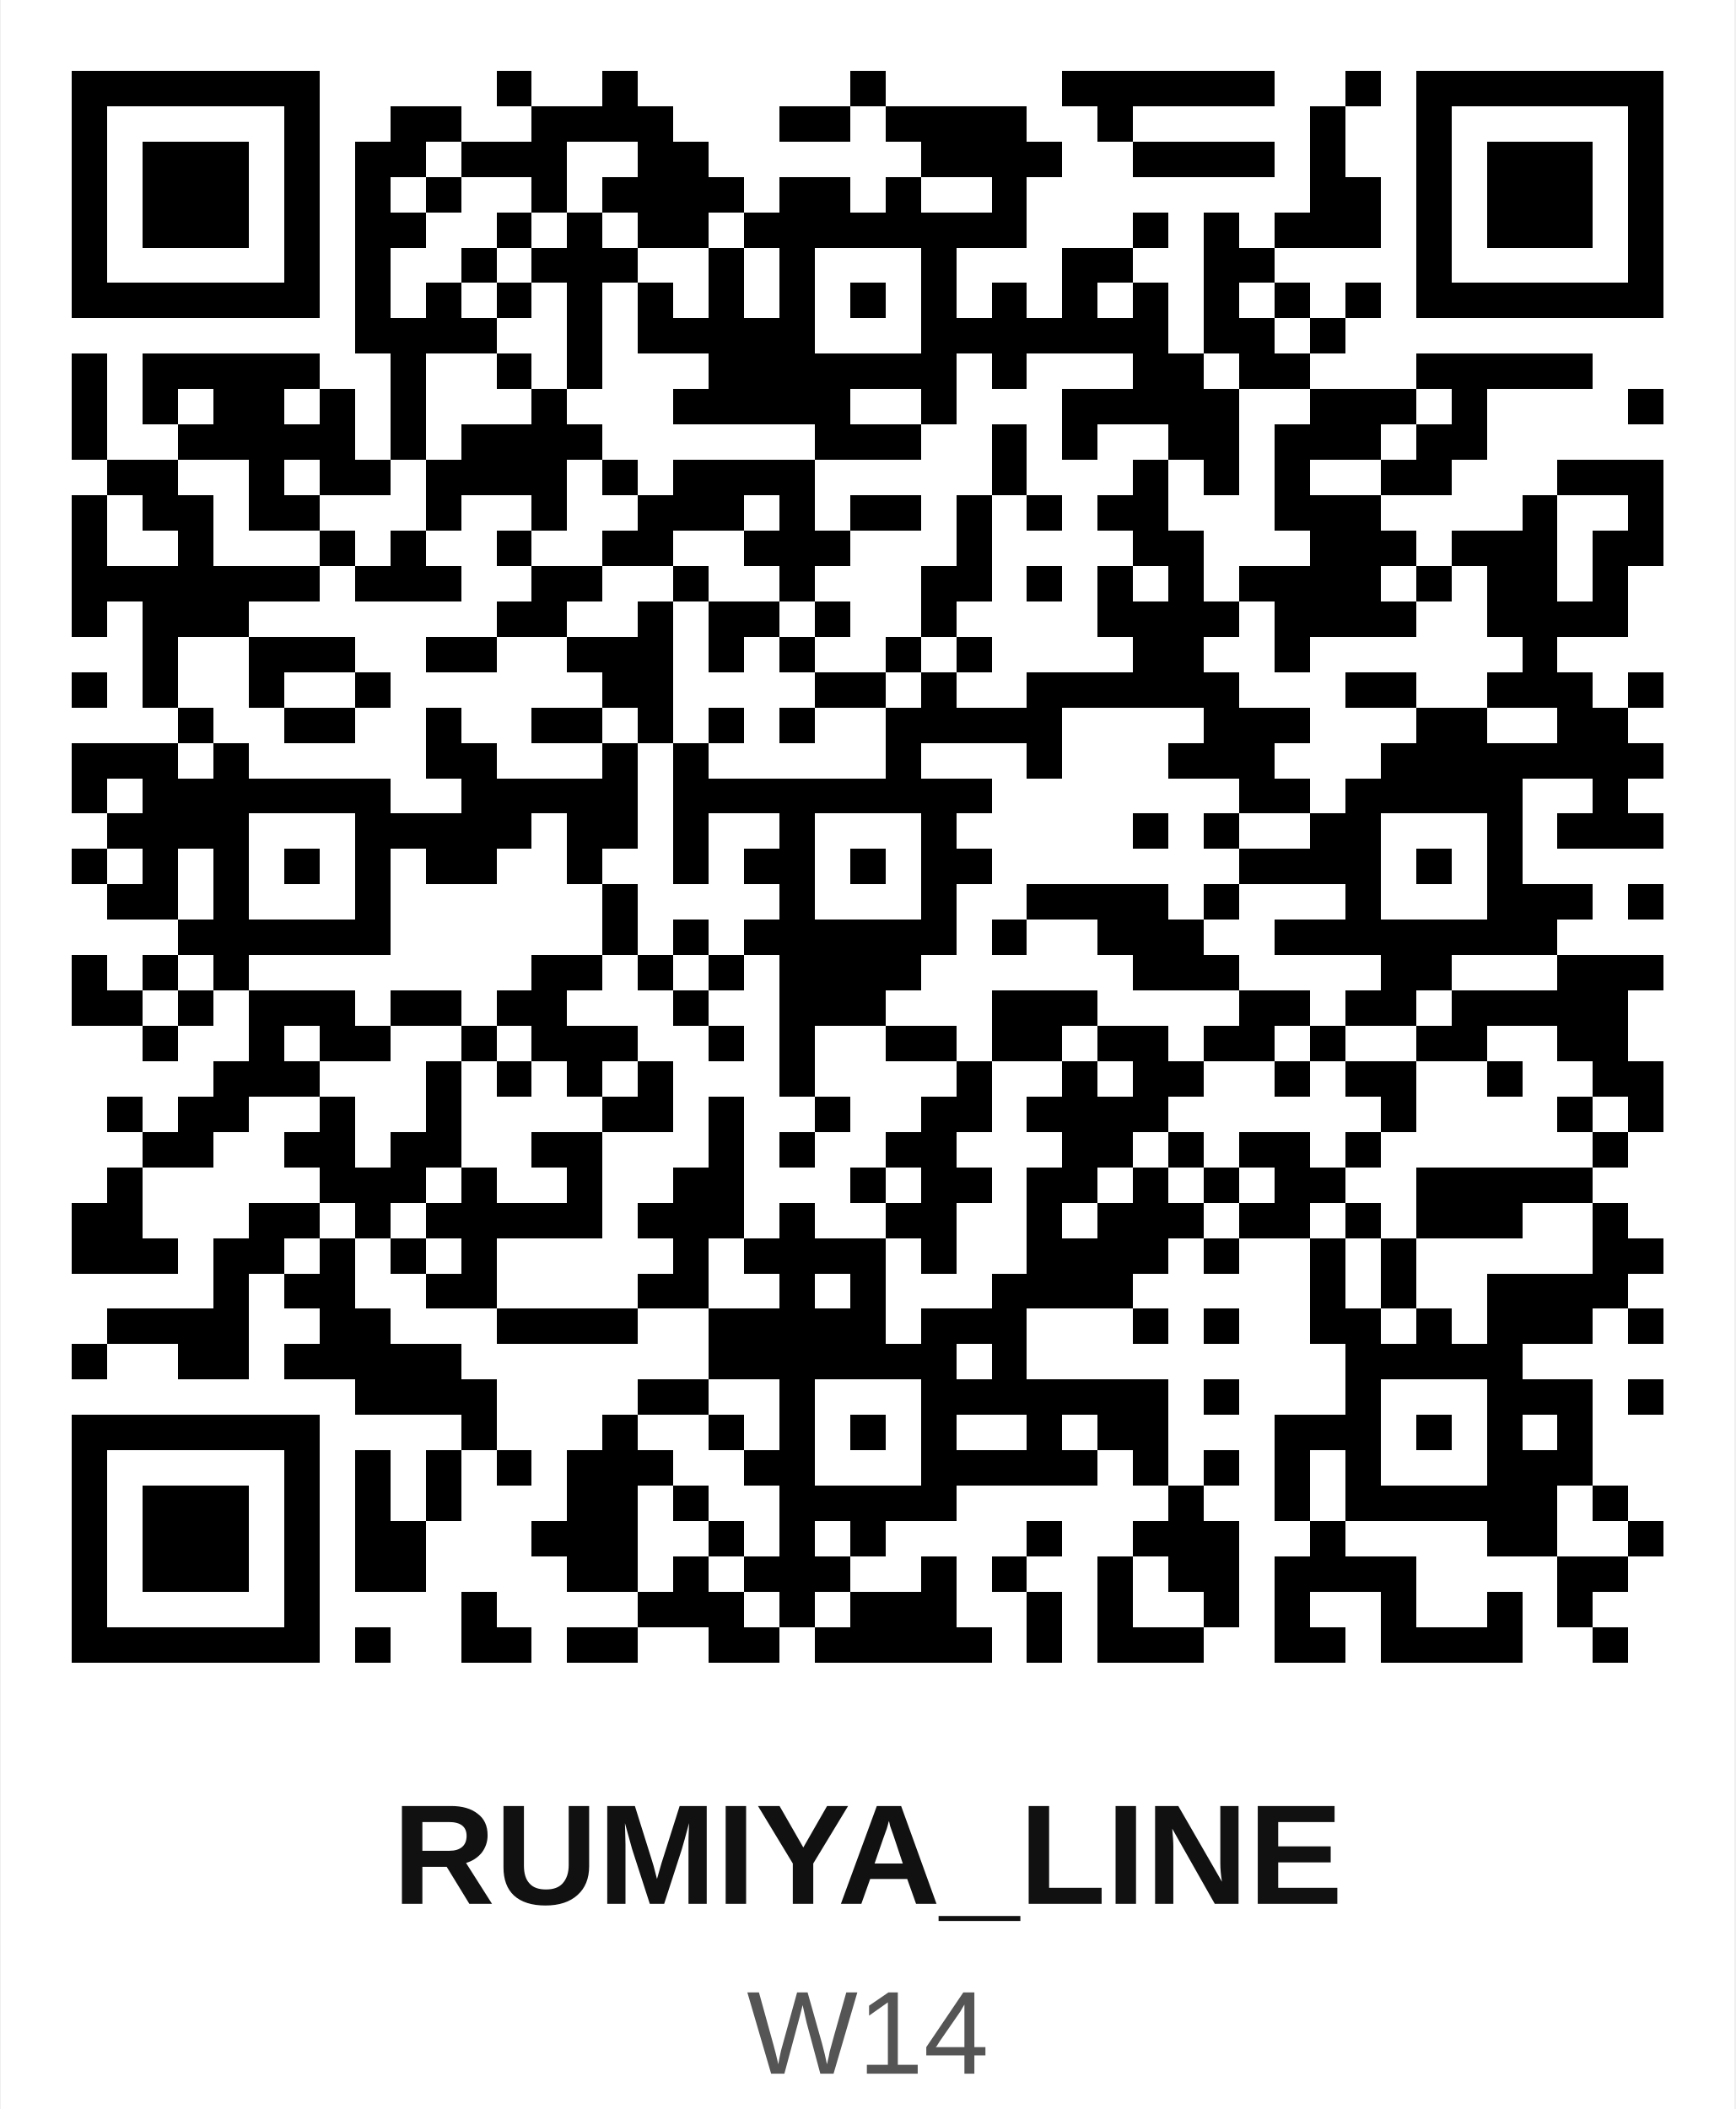
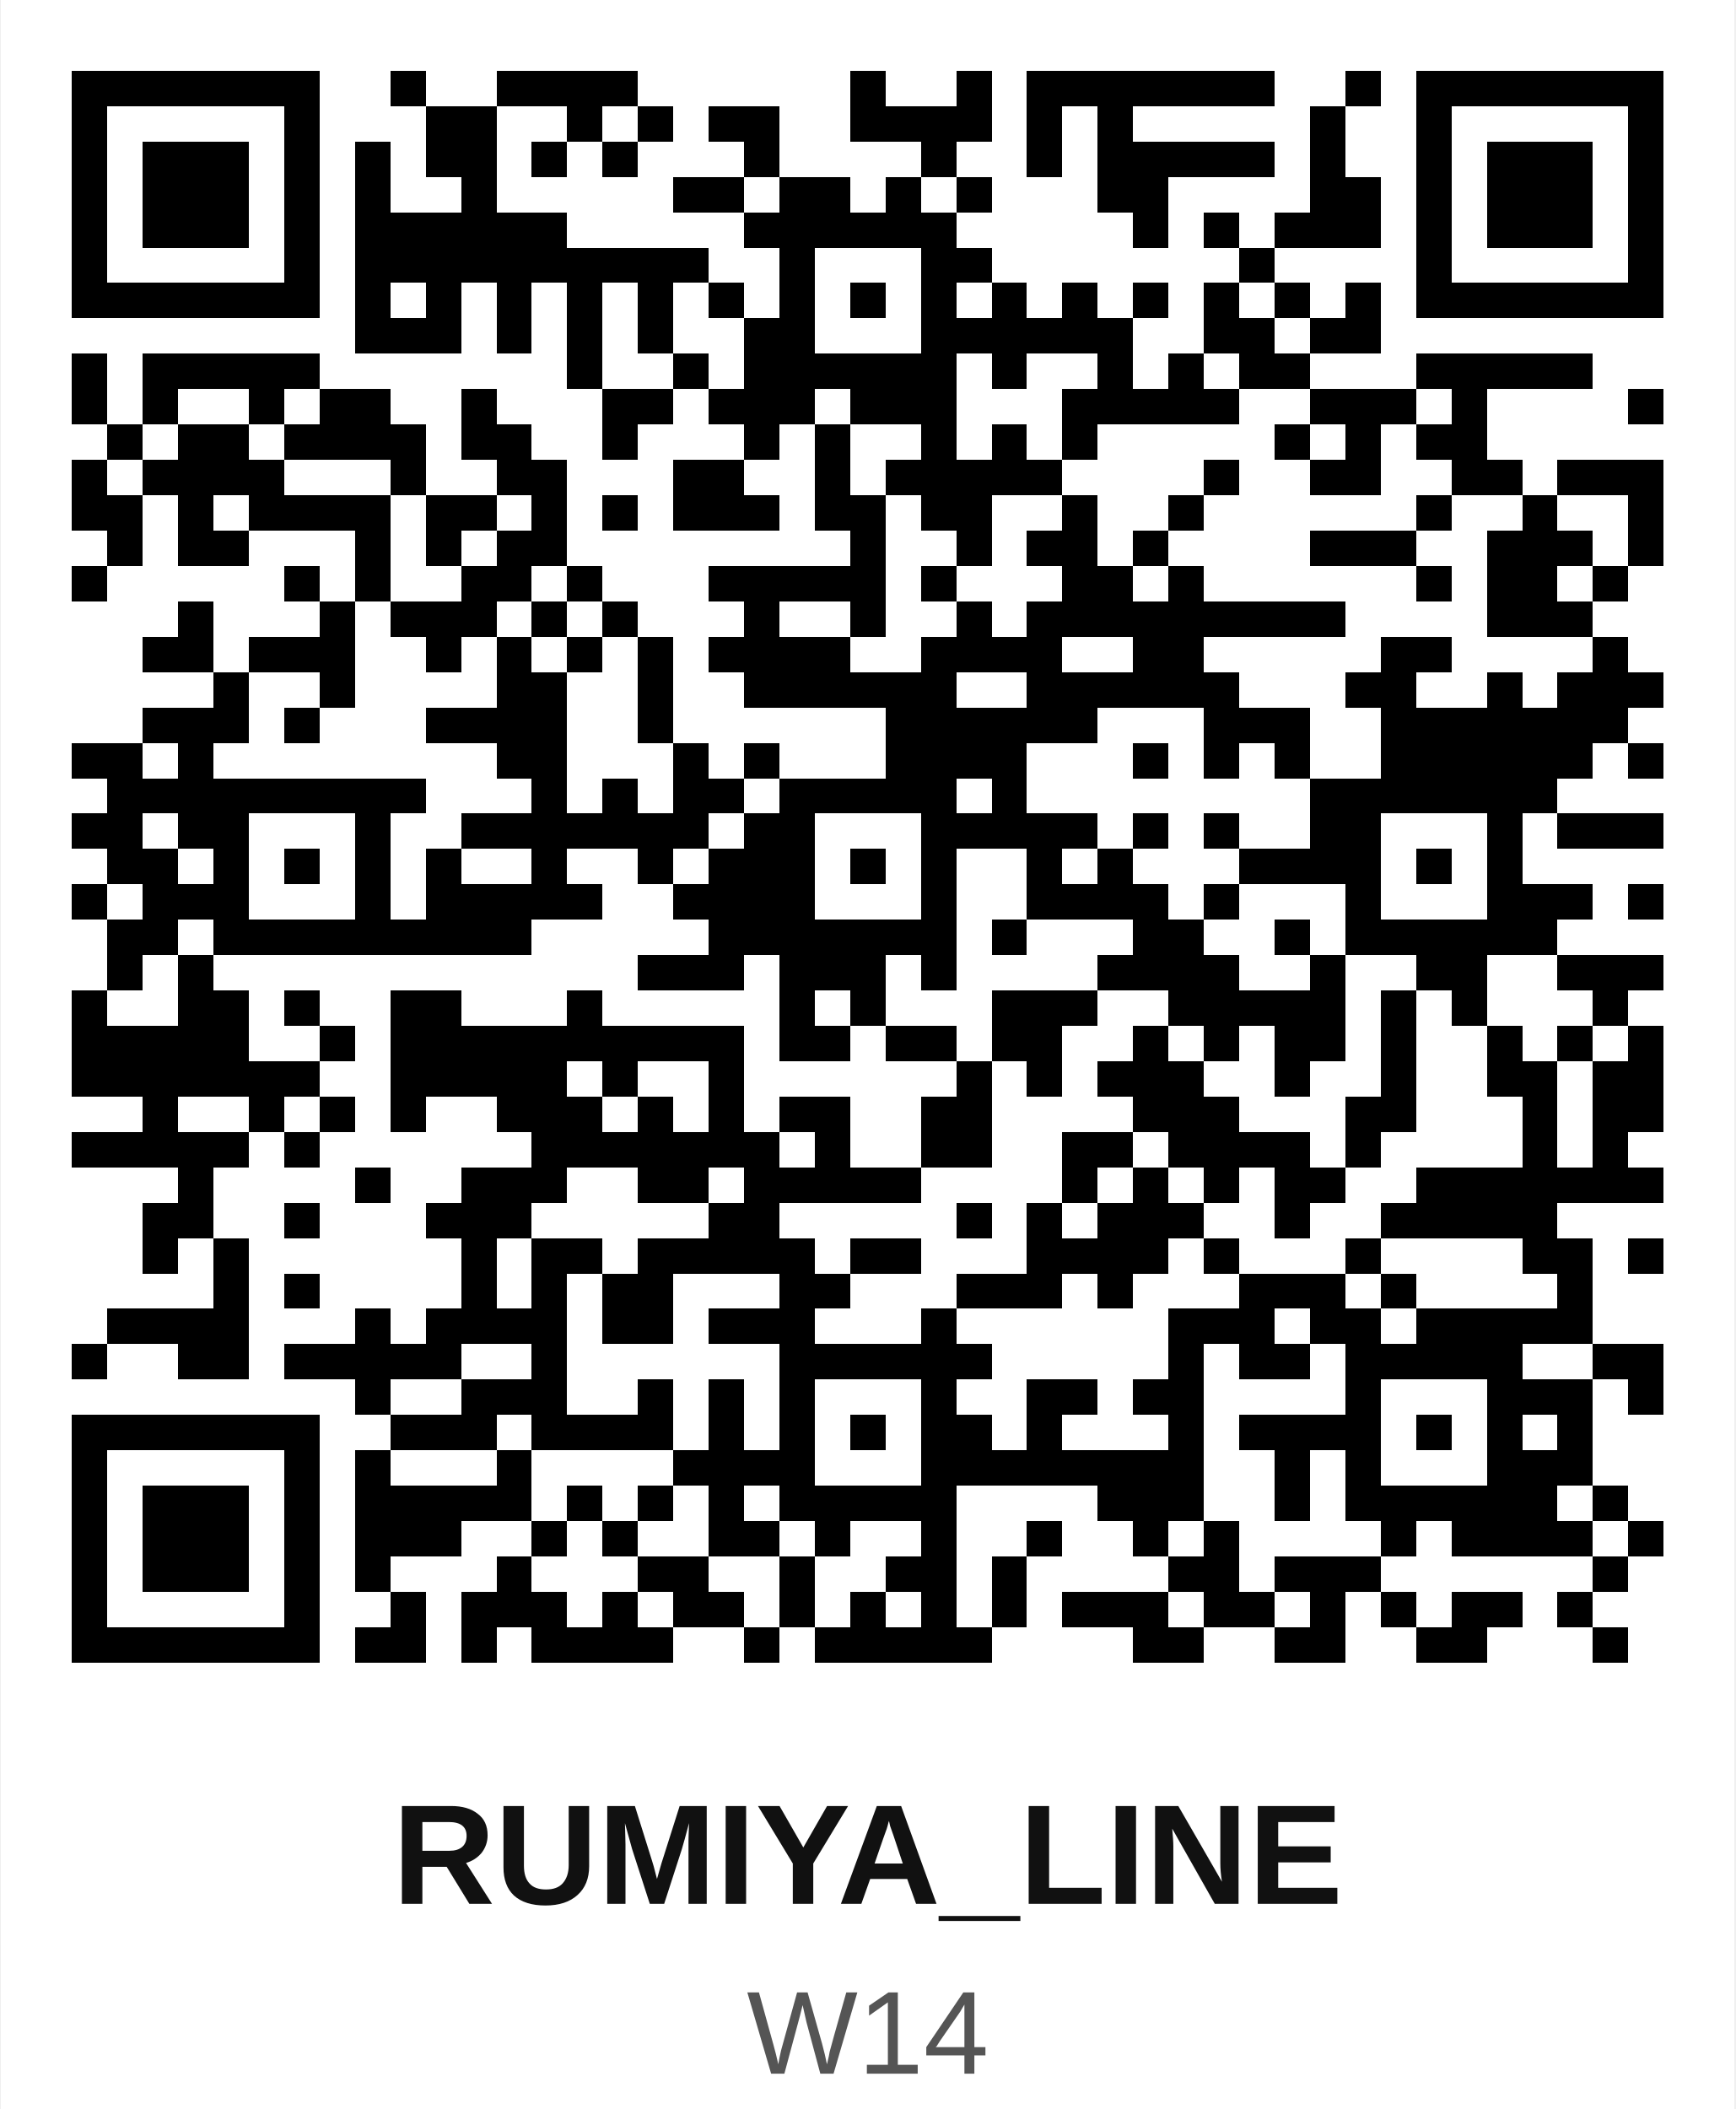
<svg xmlns="http://www.w3.org/2000/svg" width="200" height="243" viewBox="0 0 49.00 59.62" shape-rendering="crispEdges">
  <path fill="#ffffff" d="M0 0h49v49H0z" />
-   <path stroke="#000000" d="M2 2.5h7m5 0h1m2 0h1m6 0h1m5 0h6m2 0h1m1 0h7M2 3.5h1m5 0h1m2 0h2m2 0h4m3 0h2m1 0h4m2 0h1m5 0h1m2 0h1m5 0h1M2 4.5h1m1 0h3m1 0h1m1 0h2m1 0h3m2 0h2m6 0h4m2 0h4m1 0h1m2 0h1m1 0h3m1 0h1M2 5.5h1m1 0h3m1 0h1m1 0h1m1 0h1m2 0h1m1 0h4m1 0h2m1 0h1m2 0h1m8 0h2m1 0h1m1 0h3m1 0h1M2 6.5h1m1 0h3m1 0h1m1 0h2m2 0h1m1 0h1m1 0h2m1 0h8m3 0h1m1 0h1m1 0h3m1 0h1m1 0h3m1 0h1M2 7.5h1m5 0h1m1 0h1m2 0h1m1 0h3m2 0h1m1 0h1m3 0h1m3 0h2m2 0h2m4 0h1m5 0h1M2 8.5h7m1 0h1m1 0h1m1 0h1m1 0h1m1 0h1m1 0h1m1 0h1m1 0h1m1 0h1m1 0h1m1 0h1m1 0h1m1 0h1m1 0h1m1 0h1m1 0h7M10 9.5h4m2 0h1m1 0h5m3 0h7m1 0h2m1 0h1M2 10.5h1m1 0h5m2 0h1m2 0h1m1 0h1m3 0h7m1 0h1m3 0h2m1 0h2m3 0h5M2 11.5h1m1 0h1m1 0h2m1 0h1m1 0h1m3 0h1m3 0h5m2 0h1m3 0h5m2 0h3m1 0h1m4 0h1M2 12.5h1m2 0h5m1 0h1m1 0h4m6 0h3m2 0h1m1 0h1m2 0h2m1 0h3m1 0h2M3 13.5h2m2 0h1m1 0h2m1 0h4m1 0h1m1 0h4m5 0h1m3 0h1m1 0h1m1 0h1m2 0h2m3 0h3M2 14.5h1m1 0h2m1 0h2m3 0h1m2 0h1m2 0h3m1 0h1m1 0h2m1 0h1m1 0h1m1 0h2m3 0h3m4 0h1m2 0h1M2 15.5h1m2 0h1m3 0h1m1 0h1m2 0h1m2 0h2m2 0h3m3 0h1m4 0h2m3 0h3m1 0h3m1 0h2M2 16.5h7m1 0h3m2 0h2m2 0h1m2 0h1m3 0h2m1 0h1m1 0h1m1 0h1m1 0h4m1 0h1m1 0h2m1 0h1M2 17.5h1m1 0h3m7 0h2m2 0h1m1 0h2m1 0h1m2 0h1m4 0h4m1 0h4m2 0h4M4 18.5h1m2 0h3m2 0h2m2 0h3m1 0h1m1 0h1m2 0h1m1 0h1m4 0h2m2 0h1m6 0h1M2 19.5h1m1 0h1m2 0h1m2 0h1m6 0h2m4 0h2m1 0h1m2 0h6m3 0h2m2 0h3m1 0h1M5 20.5h1m2 0h2m2 0h1m2 0h2m1 0h1m1 0h1m1 0h1m2 0h5m4 0h3m3 0h2m2 0h2M2 21.5h3m1 0h1m5 0h2m3 0h1m1 0h1m5 0h1m3 0h1m3 0h3m3 0h8M2 22.5h1m1 0h7m2 0h5m1 0h9m7 0h2m1 0h5m2 0h1M3 23.5h4m3 0h5m1 0h2m1 0h1m2 0h1m3 0h1m5 0h1m1 0h1m2 0h2m3 0h1m1 0h3M2 24.5h1m1 0h1m1 0h1m1 0h1m1 0h1m1 0h2m2 0h1m2 0h1m1 0h2m1 0h1m1 0h2m7 0h4m1 0h1m1 0h1M3 25.5h2m1 0h1m3 0h1m6 0h1m4 0h1m3 0h1m2 0h4m1 0h1m3 0h1m3 0h3m1 0h1M5 26.5h6m6 0h1m1 0h1m1 0h6m1 0h1m2 0h3m2 0h8M2 27.5h1m1 0h1m1 0h1m8 0h2m1 0h1m1 0h1m1 0h4m6 0h3m4 0h2m3 0h3M2 28.5h2m1 0h1m1 0h3m1 0h2m1 0h2m3 0h1m2 0h3m3 0h3m4 0h2m1 0h2m1 0h5M4 29.5h1m2 0h1m1 0h2m2 0h1m1 0h3m2 0h1m1 0h1m2 0h2m1 0h2m1 0h2m1 0h2m1 0h1m2 0h2m2 0h2M6 30.5h3m3 0h1m1 0h1m1 0h1m1 0h1m3 0h1m4 0h1m2 0h1m1 0h2m2 0h1m1 0h2m2 0h1m2 0h2M3 31.5h1m1 0h2m2 0h1m2 0h1m4 0h2m1 0h1m2 0h1m2 0h2m1 0h4m6 0h1m4 0h1m1 0h1M4 32.5h2m2 0h2m1 0h2m2 0h2m3 0h1m1 0h1m2 0h2m3 0h2m1 0h1m1 0h2m1 0h1m6 0h1M3 33.5h1m5 0h3m1 0h1m2 0h1m2 0h2m3 0h1m1 0h2m1 0h2m1 0h1m1 0h1m1 0h2m2 0h5M2 34.5h2m3 0h2m1 0h1m1 0h5m1 0h3m1 0h1m2 0h2m2 0h1m1 0h3m1 0h2m1 0h1m1 0h3m2 0h1M2 35.5h3m1 0h2m1 0h1m1 0h1m1 0h1m5 0h1m1 0h4m1 0h1m2 0h4m1 0h1m2 0h1m1 0h1m5 0h2M6 36.5h1m1 0h2m2 0h2m4 0h2m2 0h1m1 0h1m3 0h4m5 0h1m1 0h1m2 0h4M3 37.5h4m2 0h2m3 0h4m2 0h5m1 0h3m3 0h1m1 0h1m2 0h2m1 0h1m1 0h3m1 0h1M2 38.5h1m2 0h2m1 0h5m7 0h7m1 0h1m9 0h5M10 39.5h4m4 0h2m2 0h1m3 0h7m1 0h1m3 0h1m3 0h3m1 0h1M2 40.5h7m4 0h1m3 0h1m2 0h1m1 0h1m1 0h1m1 0h1m2 0h1m1 0h2m3 0h3m1 0h1m1 0h1m1 0h1M2 41.5h1m5 0h1m1 0h1m1 0h1m1 0h1m1 0h3m2 0h2m3 0h5m1 0h1m1 0h1m1 0h1m1 0h1m3 0h3M2 42.5h1m1 0h3m1 0h1m1 0h1m1 0h1m3 0h2m1 0h1m2 0h5m6 0h1m2 0h1m1 0h6m1 0h1M2 43.5h1m1 0h3m1 0h1m1 0h2m3 0h3m2 0h1m1 0h1m1 0h1m4 0h1m2 0h3m2 0h1m4 0h2m2 0h1M2 44.5h1m1 0h3m1 0h1m1 0h2m4 0h2m1 0h1m1 0h3m2 0h1m1 0h1m2 0h1m1 0h2m1 0h4m4 0h2M2 45.5h1m5 0h1m4 0h1m4 0h3m1 0h1m1 0h3m2 0h1m1 0h1m2 0h1m1 0h1m2 0h1m2 0h1m1 0h1M2 46.5h7m1 0h1m2 0h2m1 0h2m2 0h2m1 0h5m1 0h1m1 0h3m2 0h2m1 0h4m2 0h1" />
+   <path stroke="#000000" d="M2 2.5h7m2 0h1m2 0h4m6 0h1m2 0h1m1 0h7m2 0h1m1 0h7M2 3.5h1m5 0h1m3 0h2m2 0h1m1 0h1m1 0h2m2 0h4m1 0h1m1 0h1m5 0h1m2 0h1m5 0h1M2 4.5h1m1 0h3m1 0h1m1 0h1m1 0h2m1 0h1m1 0h1m3 0h1m4 0h1m2 0h1m1 0h5m1 0h1m2 0h1m1 0h3m1 0h1M2 5.5h1m1 0h3m1 0h1m1 0h1m2 0h1m5 0h2m1 0h2m1 0h1m1 0h1m3 0h2m4 0h2m1 0h1m1 0h3m1 0h1M2 6.5h1m1 0h3m1 0h1m1 0h6m5 0h6m5 0h1m1 0h1m1 0h3m1 0h1m1 0h3m1 0h1M2 7.5h1m5 0h1m1 0h10m2 0h1m3 0h2m7 0h1m4 0h1m5 0h1M2 8.5h7m1 0h1m1 0h1m1 0h1m1 0h1m1 0h1m1 0h1m1 0h1m1 0h1m1 0h1m1 0h1m1 0h1m1 0h1m1 0h1m1 0h1m1 0h1m1 0h7M10 9.5h3m1 0h1m1 0h1m1 0h1m2 0h2m3 0h6m2 0h2m1 0h2M2 10.5h1m1 0h5m7 0h1m2 0h1m1 0h6m1 0h1m2 0h1m1 0h1m1 0h2m3 0h5M2 11.5h1m1 0h1m2 0h1m1 0h2m2 0h1m3 0h2m1 0h3m1 0h3m3 0h5m2 0h3m1 0h1m4 0h1M3 12.5h1m1 0h2m1 0h4m1 0h2m2 0h1m3 0h1m1 0h1m2 0h1m1 0h1m1 0h1m5 0h1m1 0h1m1 0h2M2 13.5h1m1 0h4m3 0h1m2 0h2m3 0h2m2 0h1m1 0h5m4 0h1m2 0h2m2 0h2m1 0h3M2 14.5h2m1 0h1m1 0h4m1 0h2m1 0h1m1 0h1m1 0h3m1 0h2m1 0h2m2 0h1m2 0h1m6 0h1m2 0h1m2 0h1M3 15.5h1m1 0h2m3 0h1m1 0h1m1 0h2m8 0h1m2 0h1m1 0h2m1 0h1m4 0h3m2 0h3m1 0h1M2 16.5h1m5 0h1m1 0h1m2 0h2m1 0h1m3 0h5m1 0h1m3 0h2m1 0h1m6 0h1m1 0h2m1 0h1M5 17.5h1m3 0h1m1 0h3m1 0h1m1 0h1m3 0h1m2 0h1m2 0h1m1 0h9m4 0h3M4 18.5h2m1 0h3m2 0h1m1 0h1m1 0h1m1 0h1m1 0h4m2 0h4m2 0h2m5 0h2m4 0h1M6 19.5h1m2 0h1m4 0h2m2 0h1m2 0h6m2 0h6m3 0h2m2 0h1m1 0h3M4 20.5h3m1 0h1m3 0h4m2 0h1m6 0h6m3 0h3m2 0h7M2 21.5h2m1 0h1m8 0h2m3 0h1m1 0h1m3 0h4m3 0h1m1 0h1m1 0h1m2 0h6m1 0h1M3 22.5h9m3 0h1m1 0h1m1 0h2m1 0h5m1 0h1m8 0h7M2 23.5h2m1 0h2m3 0h1m2 0h7m1 0h2m3 0h5m1 0h1m1 0h1m2 0h2m3 0h1m1 0h3M3 24.5h2m1 0h1m1 0h1m1 0h1m1 0h1m2 0h1m2 0h1m1 0h3m1 0h1m1 0h1m2 0h1m1 0h1m3 0h4m1 0h1m1 0h1M2 25.5h1m1 0h3m3 0h1m1 0h5m2 0h4m3 0h1m2 0h4m1 0h1m3 0h1m3 0h3m1 0h1M3 26.5h2m1 0h9m5 0h7m1 0h1m3 0h2m2 0h1m1 0h6M3 27.5h1m1 0h1m12 0h3m1 0h3m1 0h1m4 0h4m2 0h1m2 0h2m2 0h3M2 28.5h1m2 0h2m1 0h1m2 0h2m3 0h1m5 0h1m1 0h1m3 0h3m2 0h5m1 0h1m1 0h1m3 0h1M2 29.5h5m2 0h1m1 0h10m1 0h2m1 0h2m1 0h2m2 0h1m1 0h1m1 0h2m1 0h1m2 0h1m1 0h1m1 0h1M2 30.5h7m2 0h5m1 0h1m2 0h1m6 0h1m1 0h1m1 0h3m2 0h1m2 0h1m2 0h2m1 0h2M4 31.5h1m2 0h1m1 0h1m1 0h1m2 0h3m1 0h1m1 0h1m1 0h2m2 0h2m4 0h3m3 0h2m3 0h1m1 0h2M2 32.5h5m1 0h1m6 0h7m1 0h1m2 0h2m2 0h2m1 0h4m1 0h1m4 0h1m1 0h1M5 33.5h1m4 0h1m2 0h3m2 0h2m1 0h5m4 0h1m1 0h1m1 0h1m1 0h2m2 0h7M4 34.5h2m2 0h1m3 0h3m5 0h2m5 0h1m1 0h1m1 0h3m2 0h1m2 0h5M4 35.5h1m1 0h1m6 0h1m1 0h2m1 0h5m1 0h2m3 0h4m1 0h1m3 0h1m4 0h2m1 0h1M6 36.5h1m1 0h1m4 0h1m1 0h1m1 0h2m3 0h2m3 0h3m1 0h1m3 0h3m1 0h1m4 0h1M3 37.5h4m3 0h1m1 0h4m1 0h2m1 0h3m3 0h1m6 0h3m1 0h2m1 0h5M2 38.5h1m2 0h2m1 0h5m2 0h1m6 0h6m5 0h1m1 0h2m1 0h5m2 0h2M10 39.5h1m2 0h3m2 0h1m1 0h1m1 0h1m3 0h1m2 0h2m1 0h2m4 0h1m3 0h3m1 0h1M2 40.5h7m2 0h3m1 0h4m1 0h1m1 0h1m1 0h1m1 0h2m1 0h1m3 0h1m1 0h4m1 0h1m1 0h1m1 0h1M2 41.5h1m5 0h1m1 0h1m3 0h1m4 0h4m3 0h8m2 0h1m1 0h1m3 0h3M2 42.5h1m1 0h3m1 0h1m1 0h5m1 0h1m1 0h1m1 0h1m1 0h5m4 0h3m2 0h1m1 0h6m1 0h1M2 43.5h1m1 0h3m1 0h1m1 0h3m2 0h1m1 0h1m2 0h2m1 0h1m2 0h1m2 0h1m2 0h1m1 0h1m4 0h1m1 0h4m1 0h1M2 44.5h1m1 0h3m1 0h1m1 0h1m3 0h1m3 0h2m2 0h1m2 0h2m1 0h1m4 0h2m1 0h3m6 0h1M2 45.5h1m5 0h1m2 0h1m1 0h3m1 0h1m1 0h2m1 0h1m1 0h1m1 0h1m1 0h1m1 0h3m1 0h2m1 0h1m1 0h1m1 0h2m1 0h1M2 46.5h7m1 0h2m1 0h1m1 0h4m2 0h1m1 0h5m4 0h2m2 0h2m2 0h2m3 0h1" />
  <rect x="0" y="49.00" width="49.00" height="10.62" fill="#ffffff" />
  <text x="24.50" y="53.82" text-anchor="middle" font-family="Arial,Helvetica,sans-serif" font-size="4.02" font-weight="bold" fill="#111111">RUMIYA_LINE</text>
  <text x="24.50" y="58.62" text-anchor="middle" font-family="Arial,Helvetica,sans-serif" font-size="3.33" font-weight="normal" fill="#555555">W14</text>
</svg>
